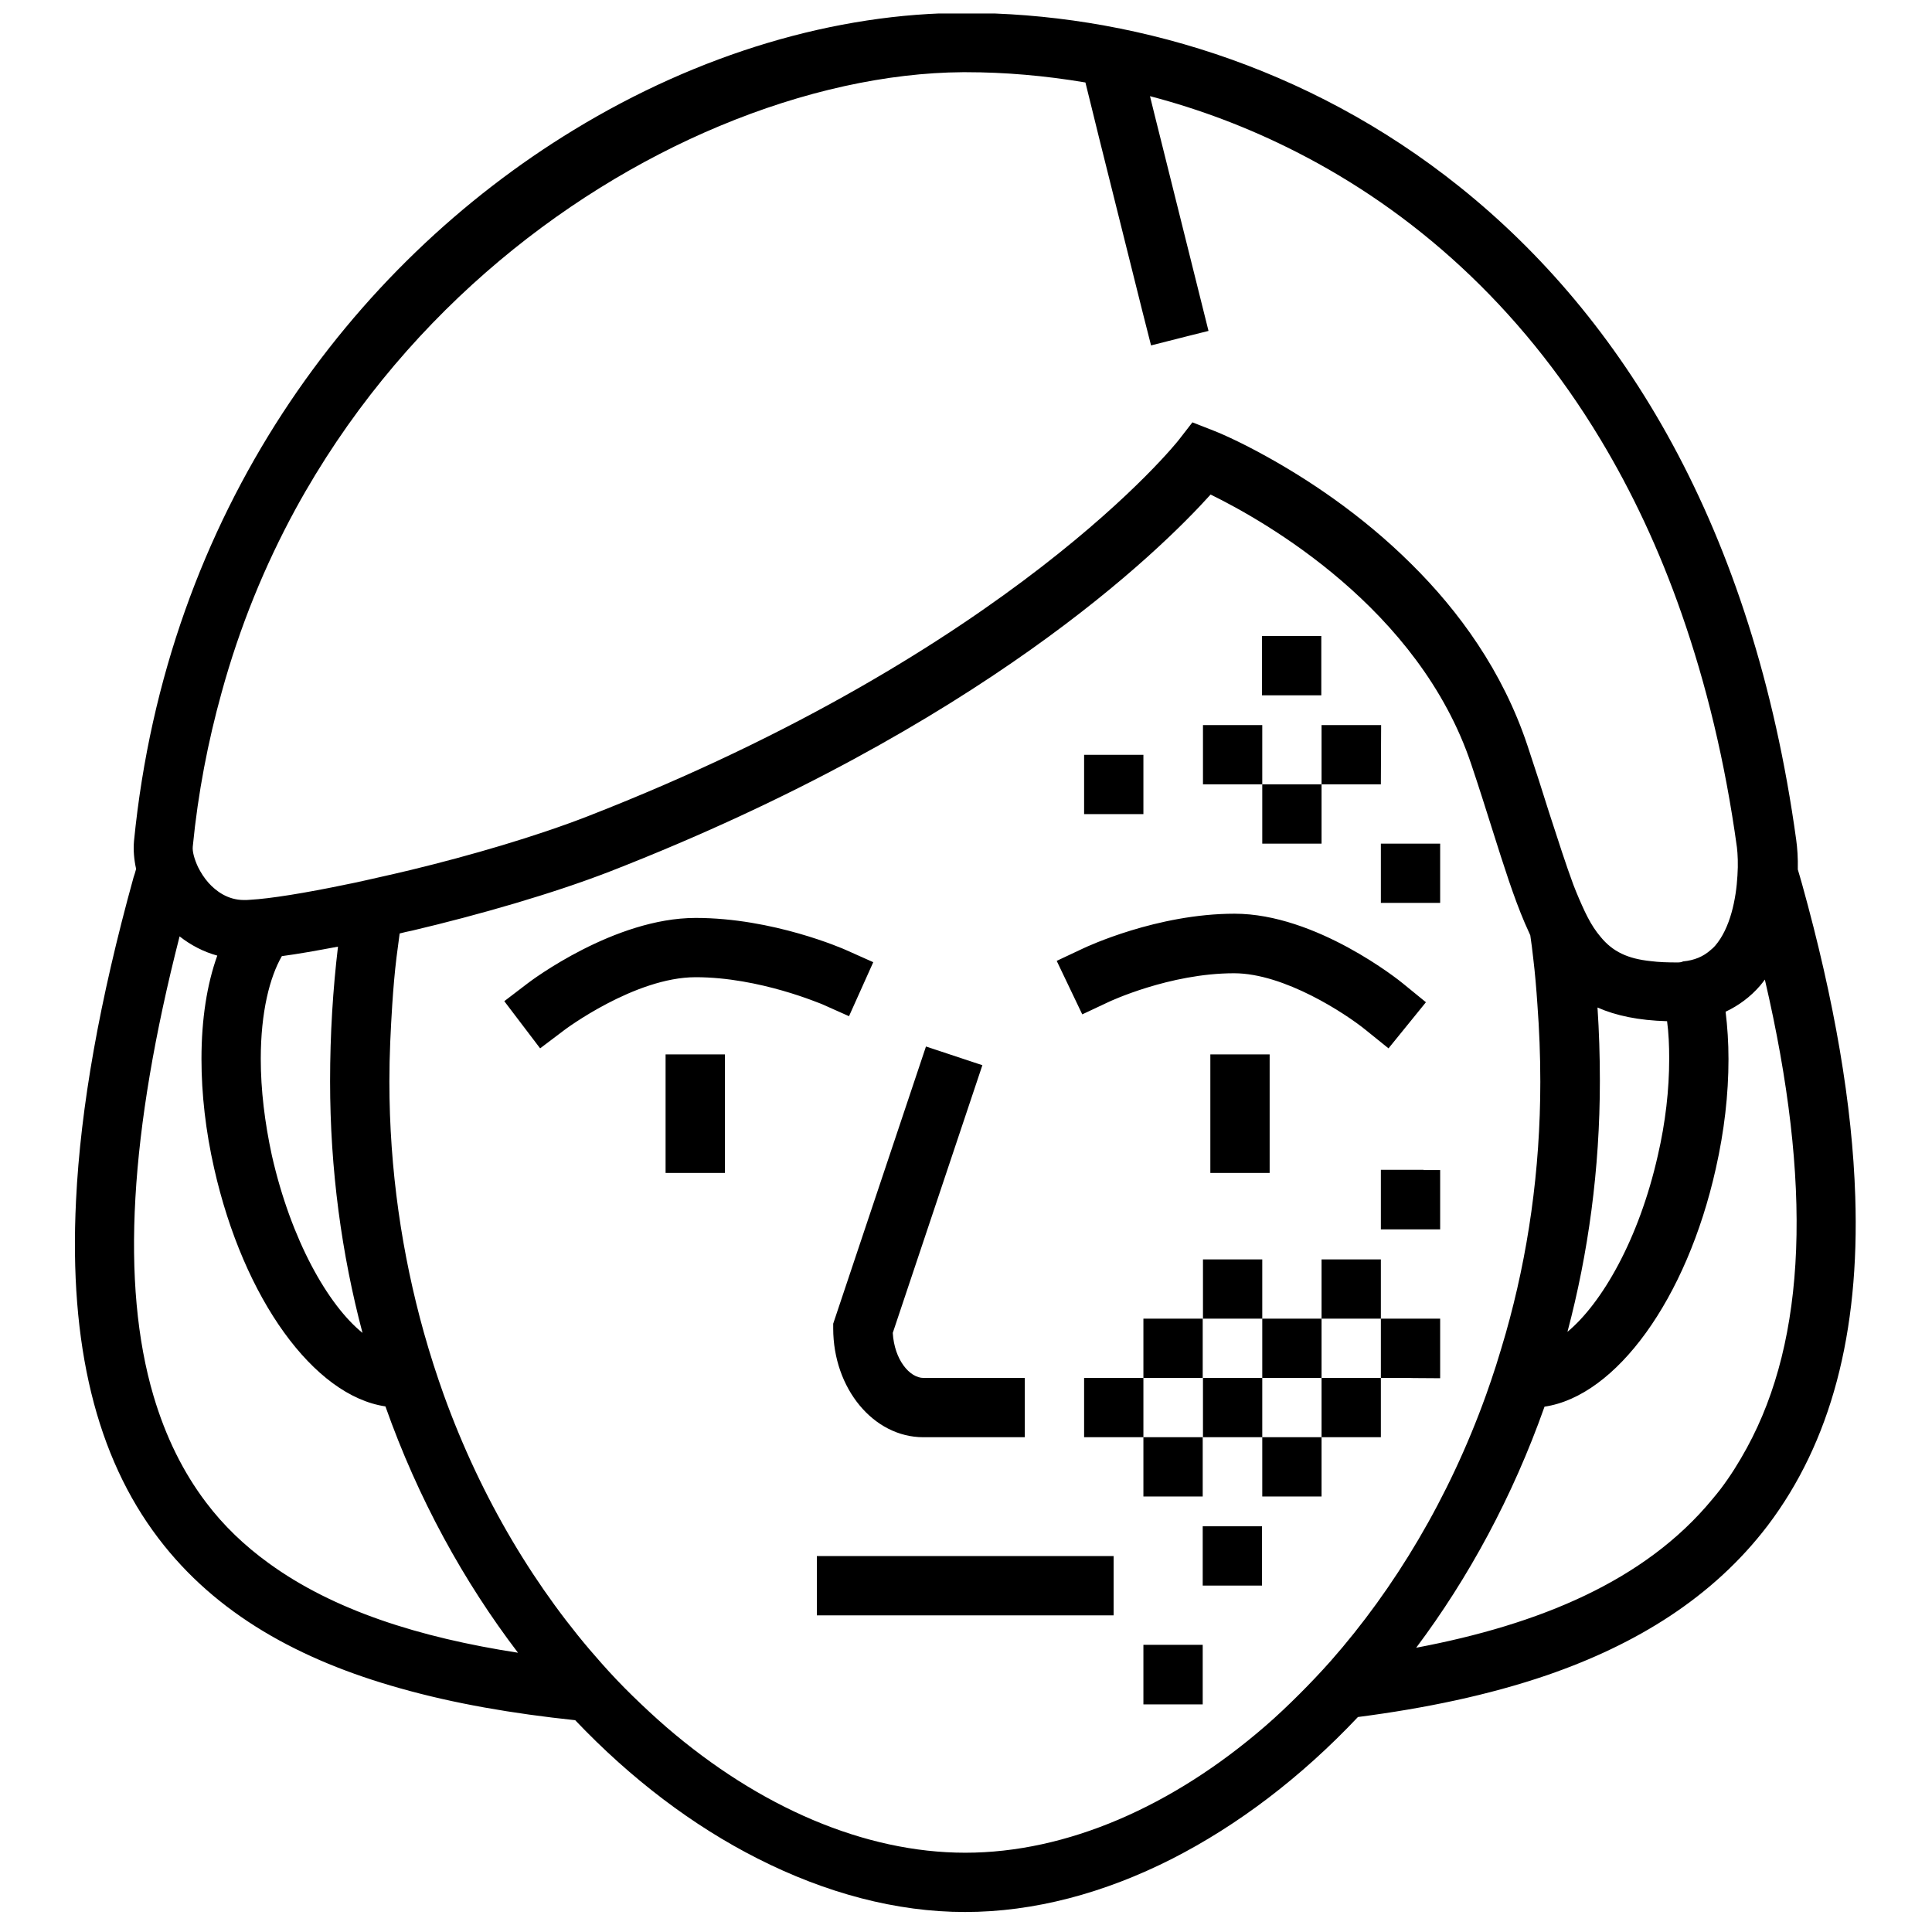
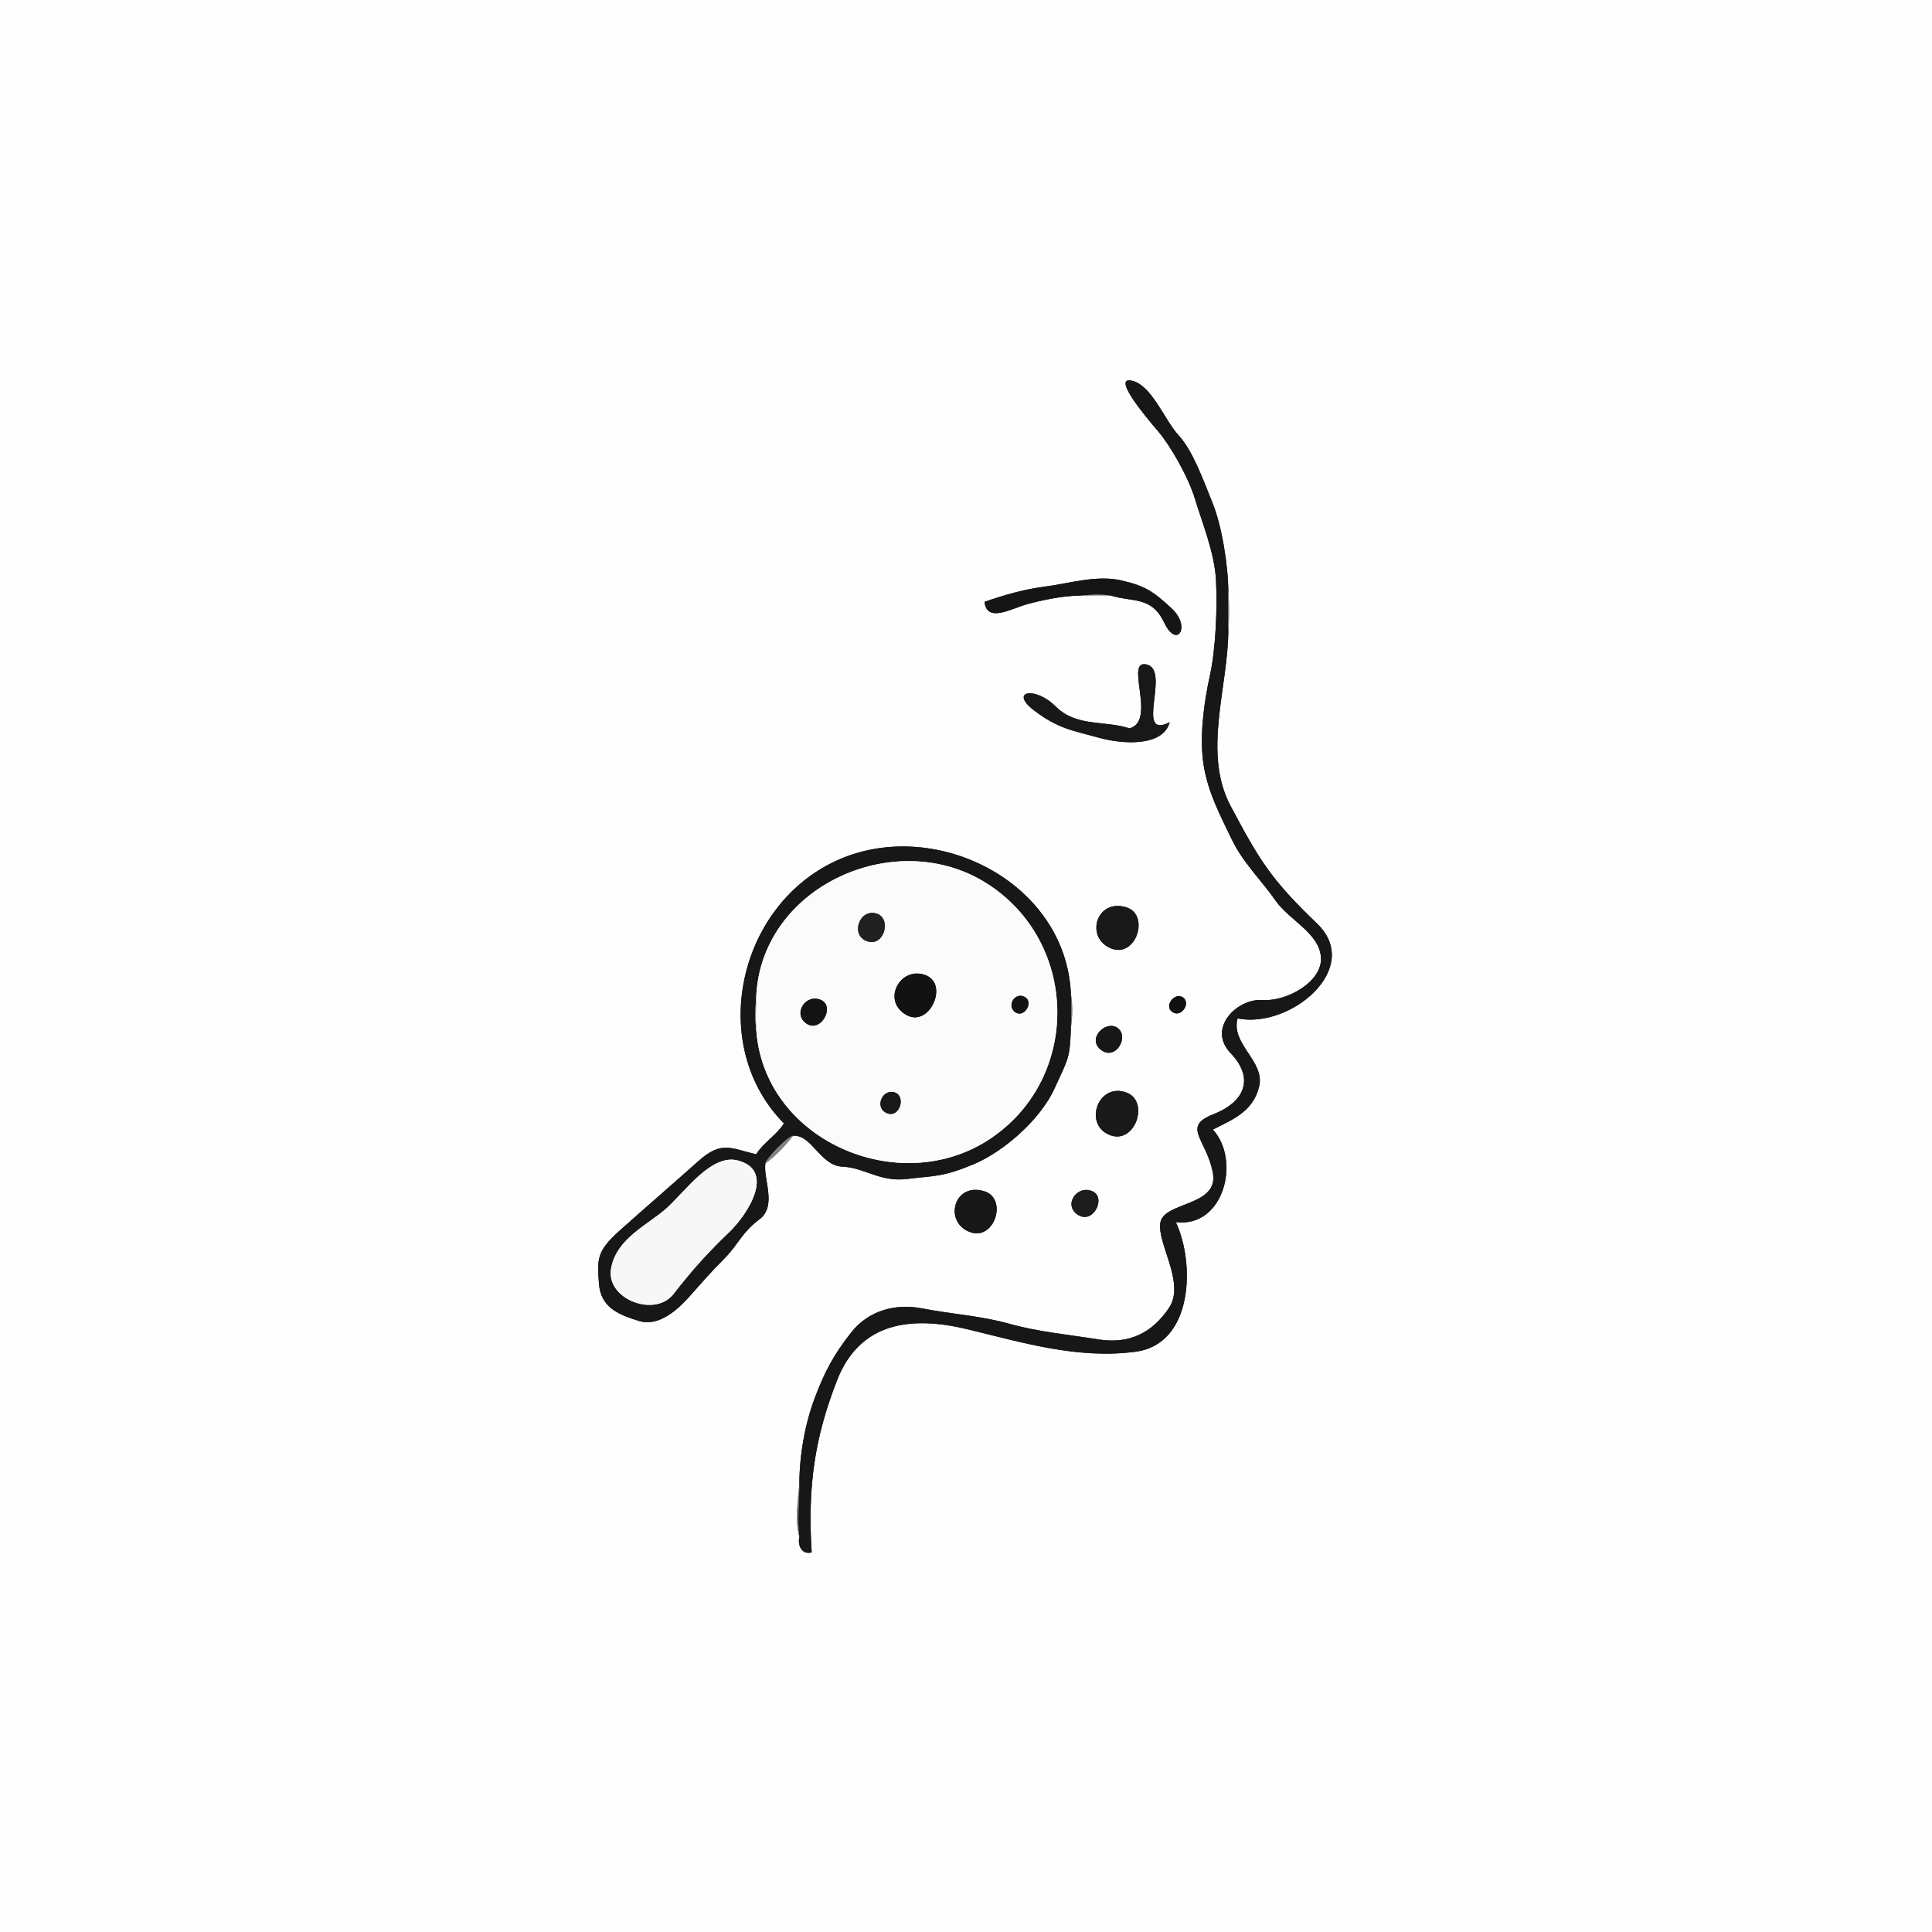
- <svg xmlns="http://www.w3.org/2000/svg" width="800" zoomAndPan="magnify" viewBox="0 0 600 600" height="800" preserveAspectRatio="xMidYMid meet" version="1.0">
-   <defs>
-     <clipPath id="af69918f7a">
-       <path d="M 23 4.184 L 577 4.184 L 577 594 L 23 594 Z M 23 4.184 " clip-rule="nonzero" />
-     </clipPath>
-   </defs>
-   <rect x="-60" width="720" fill="#ffffff" y="-60" height="720" fill-opacity="1" />
-   <rect x="-60" width="720" fill="#ffffff" y="-60" height="720" fill-opacity="1" />
-   <g clip-path="url(#af69918f7a)">
-     <path fill="#000000" d="M 576.168 371.641 C 575.266 343.246 569.781 311.008 559.633 274.516 C 559.223 272.961 558.734 271.488 558.324 270.016 C 558.406 266.414 558.16 263.223 557.832 260.852 C 544.41 163.402 503.73 98.434 453.395 58.094 C 405.84 19.965 349.691 4.012 299.684 4.012 C 259.578 4.012 217.016 16.691 178.219 40.34 C 108.977 82.477 51.684 159.309 41.617 261.18 C 41.371 263.961 41.617 266.906 42.27 269.852 C 42.023 270.754 41.777 271.652 41.453 272.551 C 30.977 310.438 25 343.82 23.609 372.867 C 21.398 417.625 29.91 452.398 49.227 477.762 C 67.07 501.246 93.016 515.566 124.281 524.32 C 141.062 529.066 159.23 532.176 178.629 534.223 C 195.98 552.469 215.215 567.031 235.27 577.18 C 256.387 587.898 278.32 593.789 299.684 593.789 C 321.047 593.789 342.898 587.977 364.016 577.258 C 384.395 566.867 404.039 551.977 421.719 533.238 C 442.508 530.539 462.316 526.449 480.484 520.23 C 508.23 510.656 531.969 496.09 548.992 473.754 C 568.555 447.898 577.559 414.105 576.168 371.641 Z M 542.527 449.617 C 540.07 454.117 537.371 458.453 534.262 462.543 C 533.441 463.609 532.625 464.59 531.805 465.57 C 510.852 491.02 477.949 504.52 439.809 511.719 C 456.012 490.117 469.766 464.836 479.668 436.852 C 501.848 433.578 523.785 403.551 532.867 362.883 C 535.488 351.266 536.797 339.891 536.797 328.93 C 536.797 323.691 536.469 318.863 535.898 314.199 C 539.906 312.316 543.59 309.617 546.621 306.098 C 547.109 305.527 547.602 304.871 548.094 304.219 C 562.906 367.793 561.023 415.742 542.527 449.617 Z M 392.988 536.02 C 364.098 561.059 331.277 575.379 299.766 575.379 C 268.5 575.379 235.84 561.223 207.113 536.512 C 203.512 533.402 199.91 530.047 196.391 526.613 C 193.117 523.422 189.926 520.066 186.812 516.547 C 166.598 493.883 149.492 465.57 137.785 433.09 C 136.723 430.062 135.66 427.035 134.676 423.926 C 133.613 420.652 132.629 417.297 131.648 413.859 C 124.855 389.559 120.926 363.375 120.926 335.801 C 120.926 327.535 121.336 319.602 121.828 311.828 C 122.152 306.918 122.562 302.09 123.137 297.344 C 123.465 294.809 123.789 292.352 124.117 289.898 C 125.43 289.57 126.738 289.242 128.047 289 C 148.836 284.09 171.59 277.543 189.352 270.672 C 304.758 225.668 360.168 171.094 375.965 153.582 C 392.828 161.848 440.707 188.93 456.914 237.367 C 459.449 244.895 461.578 251.688 463.543 257.906 C 467.062 269.035 470.09 278.605 473.527 286.625 C 474.102 287.934 474.676 289.242 475.246 290.473 C 475.574 292.762 475.902 295.137 476.148 297.508 C 476.723 302.254 477.129 307.082 477.457 311.992 C 478.031 319.766 478.359 327.617 478.359 335.965 C 478.359 363.621 474.512 389.805 467.637 414.023 C 466.652 417.379 465.672 420.734 464.605 424.086 C 463.625 427.195 462.562 430.223 461.496 433.25 C 449.957 465.328 433.098 493.309 413.289 515.812 C 410.098 519.41 406.824 522.848 403.547 526.121 C 400.191 529.477 396.672 532.828 392.988 536.02 Z M 83.441 485.453 C 75.992 480.055 69.445 473.836 63.961 466.555 C 56.84 457.145 51.438 446.18 47.672 433.496 C 37.441 398.805 40.223 351.594 55.773 290.797 C 59.293 293.582 63.305 295.625 67.48 296.773 C 64.289 305.609 62.57 316.492 62.57 328.848 C 62.57 339.809 63.879 351.266 66.496 362.801 C 75.664 403.469 97.52 433.496 119.699 436.77 C 129.848 465.488 144.09 491.266 160.867 513.273 C 130.176 508.527 103.574 500.102 83.441 485.453 Z M 223.32 39.195 C 249.512 28.23 275.621 22.586 298.945 22.422 C 299.191 22.422 299.438 22.422 299.684 22.422 C 299.766 22.422 299.93 22.422 300.012 22.422 C 312.043 22.422 324.484 23.484 337.086 25.613 L 338.969 33.223 L 341.262 42.551 L 354.848 96.961 L 357.469 107.27 L 369.09 104.324 L 375.312 102.77 L 360.906 45.004 L 358.531 35.512 L 357.141 29.867 C 372.445 33.875 387.75 39.602 402.648 47.211 C 438.332 65.379 471.727 94.344 497.102 136.562 C 506.758 152.602 515.27 170.602 522.227 190.566 C 529.84 212.332 535.734 236.387 539.418 263.145 C 539.664 265.188 539.824 268.379 539.582 271.898 C 539.172 279.18 537.371 288.262 532.625 293.746 C 532.215 294.234 531.723 294.645 531.23 295.055 C 528.941 297.098 526.156 298.246 522.719 298.57 C 522.227 298.816 521.656 298.898 521 298.898 C 517.891 298.898 515.191 298.816 512.652 298.488 C 505.613 297.754 500.867 295.625 497.02 290.879 C 495.629 289.242 494.316 287.281 493.09 284.906 C 492.762 284.336 492.516 283.68 492.191 283.105 C 491.043 280.652 489.816 277.871 488.59 274.68 C 486.379 268.707 484.004 261.344 481.059 252.262 C 479.094 245.961 476.883 239.086 474.348 231.477 C 466.652 208.402 453.066 189.746 438.332 175.184 C 422.539 159.473 405.512 148.508 393.398 141.801 C 384.148 136.645 377.684 134.027 376.785 133.699 L 370.316 131.164 L 366.062 136.645 C 365.57 137.301 313.926 202.266 182.559 253.488 C 166.352 259.789 146.137 265.68 127.555 270.18 C 124.199 270.996 120.926 271.734 117.652 272.469 C 114.871 273.125 112.168 273.699 109.551 274.27 C 108.977 274.352 108.484 274.516 107.914 274.598 C 94.652 277.379 83.766 279.098 77.793 279.426 C 77.055 279.508 76.32 279.508 75.746 279.508 C 70.672 279.508 66.988 276.645 64.777 274.188 C 63.387 272.633 62.324 270.914 61.504 269.281 C 60.359 266.824 59.703 264.453 59.867 262.898 C 61.504 246.125 64.613 230.25 68.789 215.195 C 74.438 194.574 82.293 175.512 91.789 158.082 C 123.547 99.988 173.637 59.977 223.32 39.195 Z M 80.984 328.848 C 80.984 314.281 83.766 303.48 87.531 296.934 C 92.523 296.281 98.418 295.219 104.965 293.988 C 103.41 307.082 102.512 320.992 102.512 335.801 C 102.512 363.293 106.113 389.559 112.578 413.941 C 101.855 405.27 90.398 385.141 84.422 358.793 C 82.211 348.566 80.984 338.5 80.984 328.848 Z M 518.383 328.848 C 518.383 338.418 517.234 348.566 514.863 358.793 C 508.969 384.977 497.43 404.777 486.789 413.613 C 493.254 389.23 496.855 363.129 496.855 335.719 C 496.855 327.863 496.609 320.254 496.117 312.891 C 501.848 315.426 508.887 316.898 517.727 317.145 C 518.219 320.828 518.383 324.672 518.383 328.848 Z M 206.703 327.457 L 225.121 327.457 L 225.121 364.277 L 206.703 364.277 Z M 375.883 327.457 L 394.301 327.457 L 394.301 364.277 L 375.883 364.277 Z M 336.105 315.02 L 328.168 298.406 L 336.516 294.48 C 337.414 294.07 359.27 283.762 383.414 283.762 C 408.785 283.762 434.652 304.543 435.715 305.445 L 442.836 311.254 L 431.215 325.574 L 424.012 319.766 C 417.953 314.855 398.883 302.254 383.25 302.254 C 363.199 302.254 344.453 311.09 344.289 311.172 Z M 216.035 303.48 C 197.129 303.48 175.273 319.848 175.109 320.008 L 167.742 325.574 L 156.613 310.926 L 163.898 305.363 C 164.961 304.543 190.824 285.07 216.035 285.07 C 240.098 285.07 261.867 294.645 262.77 295.055 L 271.199 298.816 L 263.668 315.59 L 255.238 311.828 C 254.992 311.828 236.004 303.48 216.035 303.48 Z M 258.758 411.078 L 287.57 325 L 305.086 330.809 L 277.258 413.941 C 277.746 422.289 282.496 427.934 286.832 427.934 L 318.262 427.934 L 318.262 446.344 L 286.75 446.344 C 271.281 446.344 258.758 431.207 258.758 412.551 Z M 253.684 483.246 L 345.844 483.246 L 345.844 501.656 L 253.684 501.656 Z M 373.512 427.934 C 355.094 427.934 373.512 427.934 355.094 427.934 L 355.094 409.523 L 373.512 409.523 Z M 428.84 427.934 L 428.84 409.523 L 447.254 409.523 L 447.254 428.016 C 446.93 428.016 446.766 428.016 446.438 428.016 C 429.496 427.934 447.012 427.934 428.84 427.934 Z M 392.008 427.934 L 392.008 409.523 L 410.422 409.523 L 410.422 427.934 C 392.008 427.934 410.422 427.934 392.008 427.934 Z M 355.094 427.934 L 355.094 446.344 C 340.688 446.344 348.711 446.344 344.207 446.344 C 342.898 446.344 340.688 446.344 336.68 446.344 L 336.68 427.934 Z M 392.008 427.934 L 392.008 446.344 C 373.594 446.344 392.008 446.344 373.594 446.344 L 373.594 427.934 Z M 428.84 446.344 C 410.422 446.344 428.84 446.344 410.422 446.344 L 410.422 427.934 L 428.84 427.934 Z M 392.008 446.344 L 410.422 446.344 L 410.422 464.754 C 392.008 464.754 410.422 464.754 392.008 464.754 Z M 355.094 446.344 L 373.512 446.344 L 373.512 464.754 C 355.094 464.754 373.512 464.754 355.094 464.754 Z M 428.84 409.523 C 410.422 409.523 428.84 409.523 410.422 409.523 L 410.422 391.113 L 428.84 391.113 Z M 392.008 409.523 C 373.594 409.523 392.008 409.523 373.594 409.523 L 373.594 391.113 L 392.008 391.113 Z M 428.84 243.586 C 410.422 243.586 428.84 243.586 410.422 243.586 L 410.422 225.176 L 428.922 225.176 Z M 392.008 243.586 C 373.594 243.586 392.008 243.586 373.594 243.586 L 373.594 225.176 L 392.008 225.176 Z M 442.098 363.375 L 447.254 363.375 L 447.254 381.785 C 446.684 381.785 446.191 381.785 445.699 381.785 C 443.734 381.785 442.262 381.785 441.199 381.785 C 433.668 381.785 444.473 381.785 428.84 381.785 L 428.84 363.293 L 442.098 363.293 Z M 392.008 254.633 L 392.008 243.586 L 410.422 243.586 L 410.422 261.996 C 410.262 261.996 410.098 261.996 409.934 261.996 C 392.5 261.996 410.262 261.996 392.008 261.996 Z M 409.523 215.93 C 392.664 215.93 410.016 215.93 391.926 215.93 L 391.926 197.52 L 410.344 197.52 L 410.344 215.93 C 410.098 215.93 409.852 215.93 409.523 215.93 Z M 428.84 261.996 L 447.254 261.996 L 447.254 280.406 C 428.84 280.406 447.254 280.406 428.84 280.406 Z M 355.094 252.832 C 336.68 252.832 355.094 252.832 336.68 252.832 L 336.68 234.422 L 355.094 234.422 Z M 373.512 474 L 391.926 474 L 391.926 492.41 C 373.512 492.41 391.926 492.41 373.512 492.41 Z M 373.512 510.902 L 373.512 529.312 C 355.094 529.312 373.512 529.312 355.094 529.312 L 355.094 510.82 L 373.512 510.82 Z M 373.512 510.902 " fill-opacity="1" fill-rule="nonzero" />
+ <svg xmlns="http://www.w3.org/2000/svg" viewBox="0 0 626 626" width="626" height="626">
+   <g fill="None" fill-opacity="0.0" stroke="#FEFEFE" stroke-opacity="1.00" stroke-width="0.3">
+     <path d=" M 0.00 626.00  L 626.00 626.00 L 626.00 0.00 L 0.00 0.00 L 0.00 626.00 M 398.00 192.00  C 398.37 195.77 398.36 200.29 398.00 204.00 C 398.00 222.69 389.52 243.84 398.78 261.22 C 408.03 278.60 411.72 284.84 426.75 299.25 C 441.79 313.66 418.17 333.42 401.00 330.00 C 398.73 338.29 409.93 343.87 408.00 352.00 C 406.07 360.13 399.54 362.69 393.00 366.00 C 402.01 375.77 396.73 397.87 381.00 396.00 C 387.20 409.18 386.74 435.46 367.98 437.98 C 349.21 440.49 331.27 434.99 313.33 430.67 C 295.39 426.36 278.65 428.25 271.23 447.23 C 263.81 466.21 261.68 482.05 263.00 503.00 C 259.77 503.90 258.38 500.66 259.00 498.00 C 257.57 492.56 258.49 486.28 259.00 481.00 C 259.00 471.63 260.82 461.38 263.98 452.98 C 267.14 444.57 270.15 438.90 275.77 431.77 C 281.39 424.64 290.09 422.20 299.02 423.98 C 307.95 425.75 317.88 426.33 327.07 428.93 C 336.27 431.52 346.16 432.43 356.00 434.00 C 365.84 435.57 373.31 431.90 378.77 423.77 C 384.23 415.64 374.67 402.67 376.00 396.00 C 377.33 389.33 395.05 390.87 392.98 379.98 C 390.91 369.08 382.79 365.11 393.07 361.07 C 403.35 357.04 406.55 349.42 398.75 341.25 C 390.95 333.08 400.95 323.46 409.02 324.02 C 417.10 324.59 428.77 317.88 427.99 309.99 C 427.22 302.10 417.70 298.18 413.25 291.75 C 408.79 285.32 402.72 279.53 399.08 271.92 C 395.43 264.32 391.45 256.92 390.01 247.99 C 388.56 239.07 390.04 227.87 392.00 219.00 C 393.96 210.12 394.45 196.91 394.00 188.00 C 393.55 179.09 389.42 169.08 387.22 161.78 C 385.03 154.47 379.15 144.32 375.25 139.75 C 371.34 135.19 360.19 121.96 366.68 123.34 C 373.17 124.72 377.26 136.02 381.92 141.08 C 386.57 146.14 389.95 155.72 392.93 163.07 C 395.90 170.42 398.00 183.33 398.00 192.00 M 360.00 193.00  C 356.69 192.82 353.32 193.00 350.00 193.00 C 344.38 193.00 337.67 194.46 332.78 195.78 C 327.88 197.10 319.72 202.02 319.00 195.00 C 325.71 192.68 331.80 190.93 339.00 190.00 C 346.20 189.07 355.24 186.28 363.00 188.00 C 370.76 189.72 373.52 191.41 379.75 197.25 C 385.99 203.09 381.35 210.41 377.23 201.77 C 373.11 193.13 367.25 195.20 360.00 193.00 M 379.00 234.00  C 376.98 241.87 364.10 241.30 355.98 239.02 C 347.85 236.74 342.85 236.21 334.92 230.08 C 326.99 223.95 335.35 222.21 342.08 228.92 C 348.81 235.63 358.00 233.35 366.00 236.00 C 374.99 233.47 364.00 213.29 371.68 215.34 C 379.36 217.38 367.45 239.87 379.00 234.00 M 347.00 322.00  C 347.60 325.72 347.52 329.36 347.00 333.00 C 346.62 343.08 346.28 342.64 341.69 352.69 C 337.11 362.75 325.26 373.17 315.31 377.31 C 305.35 381.44 302.98 380.89 294.00 382.00 C 285.02 383.11 280.25 378.34 272.98 378.02 C 265.70 377.71 263.11 367.63 257.00 368.00 C 254.46 371.30 251.31 374.56 248.00 377.00 C 247.24 381.95 251.86 390.76 246.08 395.08 C 240.30 399.40 239.16 403.36 234.75 407.75 C 230.34 412.15 227.16 415.89 223.25 420.25 C 219.34 424.61 213.33 429.96 207.00 428.00 C 200.67 426.04 194.63 423.78 194.07 415.93 C 193.52 408.07 193.17 405.54 200.75 398.75 C 208.33 391.97 218.60 383.08 226.25 376.25 C 233.89 369.42 236.88 372.15 245.00 374.00 C 247.38 370.20 251.68 367.76 254.00 364.00 C 229.37 339.06 238.68 294.37 270.23 279.23 C 301.77 264.08 345.29 285.12 347.00 322.00 M 365.00 294.00  C 372.71 296.43 368.07 310.82 359.78 307.22 C 351.49 303.62 355.32 290.95 365.00 294.00 M 383.00 323.00  C 386.11 324.58 382.99 329.81 380.00 328.00 C 377.00 326.18 380.35 321.66 383.00 323.00 M 362.00 333.00  C 366.11 335.74 361.54 343.82 356.78 340.22 C 352.02 336.63 358.19 330.46 362.00 333.00 M 365.00 354.00  C 372.71 356.89 367.69 371.29 359.33 367.67 C 350.97 364.05 355.94 350.61 365.00 354.00 M 319.00 386.00  C 326.68 388.42 322.15 402.57 313.92 399.07 C 305.70 395.57 309.22 382.92 319.00 386.00 M 354.00 386.00  C 358.50 387.98 354.32 396.75 349.33 393.67 C 344.34 390.59 348.87 383.75 354.00 386.00 Z" />
+   </g>
+   <g fill="None" fill-opacity="0.0" stroke="#171717" stroke-opacity="1.00" stroke-width="0.3">
+     <path d=" M 259.00 481.00  C 259.00 486.49 258.26 492.57 259.00 498.00 C 258.38 500.66 259.77 503.90 263.00 503.00 C 261.68 482.05 263.81 466.21 271.23 447.23 C 278.65 428.25 295.39 426.36 313.33 430.67 C 331.27 434.99 349.21 440.49 367.98 437.98 C 386.74 435.46 387.20 409.18 381.00 396.00 C 396.73 397.87 402.01 375.77 393.00 366.00 C 399.54 362.69 406.07 360.13 408.00 352.00 C 409.93 343.87 398.73 338.29 401.00 330.00 C 418.17 333.42 441.79 313.66 426.75 299.25 C 411.72 284.84 408.03 278.60 398.78 261.22 C 389.52 243.84 398.00 222.69 398.00 204.00 C 398.00 200.00 398.00 196.00 398.00 192.00 C 398.00 183.33 395.90 170.42 392.93 163.07 C 389.95 155.72 386.57 146.14 381.92 141.08 C 377.26 136.02 373.17 124.72 366.68 123.34 C 360.19 121.96 371.34 135.19 375.25 139.75 C 379.15 144.32 385.03 154.47 387.22 161.78 C 389.42 169.08 393.55 179.09 394.00 188.00 C 394.45 196.91 393.96 210.12 392.00 219.00 C 390.04 227.87 388.56 239.07 390.01 247.99 C 391.45 256.92 395.43 264.32 399.08 271.92 C 402.72 279.53 408.79 285.32 413.25 291.75 C 417.70 298.18 427.22 302.10 427.99 309.99 C 428.77 317.88 417.10 324.59 409.02 324.02 C 400.95 323.46 390.95 333.08 398.75 341.25 C 406.55 349.42 403.35 357.04 393.07 361.07 C 382.79 365.11 390.91 369.08 392.98 379.98 C 395.05 390.87 377.33 389.33 376.00 396.00 C 374.67 402.67 384.23 415.64 378.77 423.77 C 373.31 431.90 365.84 435.57 356.00 434.00 C 346.16 432.43 336.27 431.52 327.07 428.93 C 317.88 426.33 307.95 425.75 299.02 423.98 C 290.09 422.20 281.39 424.64 275.77 431.77 C 270.15 438.90 267.14 444.57 263.98 452.98 C 260.82 461.38 259.00 471.63 259.00 481.00 Z" />
+   </g>
+   <g fill="None" fill-opacity="0.0" stroke="#151515" stroke-opacity="1.00" stroke-width="0.3">
+     <path d=" M 350.00 193.00  C 353.28 192.68 356.70 192.46 360.00 193.00 C 367.25 195.20 373.11 193.13 377.23 201.77 C 381.35 210.41 385.99 203.09 379.75 197.25 C 373.52 191.41 370.76 189.72 363.00 188.00 C 355.24 186.28 346.20 189.07 339.00 190.00 C 331.80 190.93 325.71 192.68 319.00 195.00 C 319.72 202.02 327.88 197.10 332.78 195.78 C 337.67 194.46 344.38 193.00 350.00 193.00 Z" />
+   </g>
+   <g fill="None" fill-opacity="0.0" stroke="#888888" stroke-opacity="1.00" stroke-width="0.3">
+     <path d=" M 350.00 193.00  C 353.32 193.00 356.69 192.82 360.00 193.00 C 356.70 192.46 353.28 192.68 350.00 193.00 Z" />
+   </g>
+   <g fill="None" fill-opacity="0.0" stroke="#919191" stroke-opacity="1.00" stroke-width="0.3">
+     <path d=" M 398.00 204.00  C 398.36 200.29 398.37 195.77 398.00 192.00 C 398.00 196.00 398.00 200.00 398.00 204.00 Z" />
+   </g>
+   <g fill="None" fill-opacity="0.0" stroke="#181818" stroke-opacity="1.00" stroke-width="0.3">
+     <path d=" M 379.00 234.00  C 367.45 239.87 379.36 217.38 371.68 215.34 C 364.00 213.29 374.99 233.47 366.00 236.00 C 358.00 233.35 348.81 235.63 342.08 228.92 C 335.35 222.21 326.99 223.95 334.92 230.08 C 342.85 236.21 347.85 236.74 355.98 239.02 C 364.10 241.30 376.98 241.87 379.00 234.00 Z" />
+   </g>
+   <g fill="None" fill-opacity="0.0" stroke="#171717" stroke-opacity="1.00" stroke-width="0.3">
+     <path d=" M 248.00 377.00  C 248.26 375.29 255.33 368.10 257.00 368.00 C 263.11 367.63 265.70 377.71 272.98 378.02 C 280.25 378.34 285.02 383.11 294.00 382.00 C 302.98 380.89 305.35 381.44 315.31 377.31 C 325.26 373.17 337.11 362.75 341.69 352.69 C 346.28 342.64 346.62 343.08 347.00 333.00 C 347.14 329.39 347.20 325.61 347.00 322.00 C 345.29 285.12 301.77 264.08 270.23 279.23 C 238.68 294.37 229.37 339.06 254.00 364.00 C 251.68 367.76 247.38 370.20 245.00 374.00 C 236.88 372.15 233.89 369.42 226.25 376.25 C 218.60 383.08 208.33 391.97 200.75 398.75 C 193.17 405.54 193.52 408.07 194.07 415.93 C 194.63 423.78 200.67 426.04 207.00 428.00 C 213.33 429.96 219.34 424.61 223.25 420.25 C 227.16 415.89 230.34 412.15 234.75 407.75 C 239.16 403.36 240.30 399.40 246.08 395.08 C 251.86 390.76 247.24 381.95 248.00 377.00 M 245.00 333.00  C 244.50 329.91 244.64 326.98 245.00 324.00 C 245.73 287.59 289.91 267.30 319.75 286.25 C 349.58 305.21 350.40 349.13 320.92 368.92 C 291.44 388.71 246.98 369.47 245.00 333.00 M 239.00 376.00  C 251.43 379.15 242.34 393.45 236.25 399.25 C 230.16 405.05 224.24 411.44 218.25 419.25 C 212.25 427.06 196.22 420.96 198.00 411.00 C 199.78 401.03 210.26 396.76 216.25 391.25 C 222.23 385.73 230.58 373.87 239.00 376.00 Z" />
+   </g>
+   <g fill="None" fill-opacity="0.0" stroke="#FBFBFB" stroke-opacity="1.00" stroke-width="0.3">
+     <path d=" M 245.00 324.00  C 244.94 326.97 244.84 330.03 245.00 333.00 C 246.98 369.47 291.44 388.71 320.92 368.92 C 350.40 349.13 349.58 305.21 319.75 286.25 C 289.91 267.30 245.73 287.59 245.00 324.00 M 284.00 296.00  C 289.00 297.49 286.58 306.88 280.99 304.99 C 275.40 303.10 278.40 294.33 284.00 296.00 M 300.00 316.00  C 307.58 318.96 301.01 333.46 293.33 328.67 C 285.65 323.88 291.87 312.83 300.00 316.00 M 332.00 323.00  C 335.07 324.60 331.95 329.96 329.00 328.00 C 326.04 326.03 328.76 321.31 332.00 323.00 M 266.00 324.00  C 270.73 326.08 265.94 334.78 261.33 331.67 C 256.71 328.56 261.03 321.82 266.00 324.00 M 290.00 354.00  C 293.65 355.30 291.46 362.45 287.32 360.66 C 283.18 358.87 285.95 352.56 290.00 354.00 Z" />
+   </g>
+   <g fill="None" fill-opacity="0.0" stroke="#191919" stroke-opacity="1.00" stroke-width="0.3">
+     <path d=" M 365.00 294.00  C 355.32 290.95 351.49 303.62 359.78 307.22 C 368.07 310.82 372.71 296.43 365.00 294.00 Z" />
+   </g>
+   <g fill="None" fill-opacity="0.0" stroke="#212121" stroke-opacity="1.00" stroke-width="0.3">
+     <path d=" M 284.00 296.00  C 278.40 294.33 275.40 303.10 280.99 304.99 C 286.58 306.88 289.00 297.49 284.00 296.00 Z" />
+   </g>
+   <g fill="None" fill-opacity="0.0" stroke="#121212" stroke-opacity="1.00" stroke-width="0.3">
+     <path d=" M 300.00 316.00  C 291.87 312.83 285.65 323.88 293.33 328.67 C 301.01 333.46 307.58 318.96 300.00 316.00 Z" />
+   </g>
+   <g fill="None" fill-opacity="0.0" stroke="#757575" stroke-opacity="1.00" stroke-width="0.3">
+     <path d=" M 347.00 333.00  C 347.52 329.36 347.60 325.72 347.00 322.00 C 347.20 325.61 347.14 329.39 347.00 333.00 Z" />
+   </g>
+   <g fill="None" fill-opacity="0.0" stroke="#121212" stroke-opacity="1.00" stroke-width="0.3">
+     <path d=" M 332.00 323.00  C 328.76 321.31 326.04 326.03 329.00 328.00 C 331.95 329.96 335.07 324.60 332.00 323.00 Z" />
+   </g>
+   <g fill="None" fill-opacity="0.0" stroke="#101010" stroke-opacity="1.00" stroke-width="0.3">
+     <path d=" M 383.00 323.00  C 380.35 321.66 377.00 326.18 380.00 328.00 C 382.99 329.81 386.11 324.58 383.00 323.00 Z" />
+   </g>
+   <g fill="None" fill-opacity="0.0" stroke="#8A8A8A" stroke-opacity="1.00" stroke-width="0.3">
+     <path d=" M 245.00 333.00  C 244.84 330.03 244.94 326.97 245.00 324.00 C 244.64 326.98 244.50 329.91 245.00 333.00 Z" />
+   </g>
+   <g fill="None" fill-opacity="0.0" stroke="#131313" stroke-opacity="1.00" stroke-width="0.3">
+     <path d=" M 266.00 324.00  C 261.03 321.82 256.71 328.56 261.33 331.67 C 265.94 334.78 270.73 326.08 266.00 324.00 Z" />
+   </g>
+   <g fill="None" fill-opacity="0.0" stroke="#171717" stroke-opacity="1.00" stroke-width="0.3">
+     <path d=" M 362.00 333.00  C 358.19 330.46 352.02 336.63 356.78 340.22 C 361.54 343.82 366.11 335.74 362.00 333.00 Z" />
+   </g>
+   <g fill="None" fill-opacity="0.0" stroke="#191919" stroke-opacity="1.00" stroke-width="0.3">
+     <path d=" M 290.00 354.00  C 285.95 352.56 283.18 358.87 287.32 360.66 C 291.46 362.45 293.65 355.30 290.00 354.00 Z" />
+   </g>
+   <g fill="None" fill-opacity="0.0" stroke="#191919" stroke-opacity="1.00" stroke-width="0.3">
+     <path d=" M 365.00 354.00  C 355.94 350.61 350.97 364.05 359.33 367.67 C 367.69 371.29 372.71 356.89 365.00 354.00 Z" />
+   </g>
+   <g fill="None" fill-opacity="0.0" stroke="#838383" stroke-opacity="1.00" stroke-width="0.3">
+     <path d=" M 248.00 377.00  C 251.31 374.56 254.46 371.30 257.00 368.00 C 255.33 368.10 248.26 375.29 248.00 377.00 Z" />
+   </g>
+   <g fill="None" fill-opacity="0.0" stroke="#F7F7F7" stroke-opacity="1.00" stroke-width="0.3">
+     <path d=" M 239.00 376.00  C 230.58 373.87 222.23 385.73 216.25 391.25 C 210.26 396.76 199.78 401.03 198.00 411.00 C 196.22 420.96 212.25 427.06 218.25 419.25 C 224.24 411.44 230.16 405.05 236.25 399.25 C 242.34 393.45 251.43 379.15 239.00 376.00 Z" />
+   </g>
+   <g fill="None" fill-opacity="0.0" stroke="#171717" stroke-opacity="1.00" stroke-width="0.3">
+     <path d=" M 319.00 386.00  C 309.22 382.92 305.70 395.57 313.92 399.07 C 322.15 402.57 326.68 388.42 319.00 386.00 Z" />
+   </g>
+   <g fill="None" fill-opacity="0.0" stroke="#1C1C1C" stroke-opacity="1.00" stroke-width="0.3">
+     <path d=" M 354.00 386.00  C 348.87 383.75 344.34 390.59 349.33 393.67 C 354.32 396.75 358.50 387.98 354.00 386.00 Z" />
+   </g>
+   <g fill="None" fill-opacity="0.0" stroke="#747474" stroke-opacity="1.00" stroke-width="0.3">
+     <path d=" M 259.00 498.00  C 258.26 492.57 259.00 486.49 259.00 481.00 C 258.49 486.28 257.57 492.56 259.00 498.00 Z" />
+   </g>
+   <g fill="#FEFEFE" fill-opacity="1.00" stroke="None">
+     <path d=" M 0.00 626.00  L 626.00 626.00 L 626.00 0.00 L 0.00 0.00 L 0.00 626.00 M 398.00 192.00  C 398.37 195.77 398.36 200.29 398.00 204.00 C 398.00 222.69 389.52 243.84 398.78 261.22 C 408.03 278.60 411.72 284.84 426.75 299.25 C 441.79 313.66 418.17 333.42 401.00 330.00 C 398.73 338.29 409.93 343.87 408.00 352.00 C 406.07 360.13 399.54 362.69 393.00 366.00 C 402.01 375.77 396.73 397.87 381.00 396.00 C 387.20 409.18 386.74 435.46 367.98 437.98 C 349.21 440.49 331.27 434.99 313.33 430.67 C 295.39 426.36 278.65 428.25 271.23 447.23 C 263.81 466.21 261.68 482.05 263.00 503.00 C 259.77 503.90 258.38 500.66 259.00 498.00 C 257.57 492.56 258.49 486.28 259.00 481.00 C 259.00 471.63 260.82 461.38 263.98 452.98 C 267.14 444.57 270.15 438.90 275.77 431.77 C 281.39 424.64 290.09 422.20 299.02 423.98 C 307.95 425.75 317.88 426.33 327.07 428.93 C 336.27 431.52 346.16 432.43 356.00 434.00 C 365.84 435.57 373.31 431.90 378.77 423.77 C 384.23 415.64 374.67 402.67 376.00 396.00 C 377.33 389.33 395.05 390.87 392.98 379.98 C 390.91 369.08 382.79 365.11 393.07 361.07 C 403.35 357.04 406.55 349.42 398.75 341.25 C 390.95 333.08 400.95 323.46 409.02 324.02 C 417.10 324.59 428.77 317.88 427.99 309.99 C 427.22 302.10 417.70 298.18 413.25 291.75 C 408.79 285.32 402.72 279.53 399.08 271.92 C 395.43 264.32 391.45 256.92 390.01 247.99 C 388.56 239.07 390.04 227.87 392.00 219.00 C 393.96 210.12 394.45 196.91 394.00 188.00 C 393.55 179.09 389.42 169.08 387.22 161.78 C 385.03 154.47 379.15 144.32 375.25 139.75 C 371.34 135.19 360.19 121.96 366.68 123.34 C 373.17 124.72 377.26 136.02 381.92 141.08 C 386.57 146.14 389.95 155.72 392.93 163.07 C 395.90 170.42 398.00 183.33 398.00 192.00 M 360.00 193.00  C 356.69 192.82 353.32 193.00 350.00 193.00 C 344.38 193.00 337.67 194.46 332.78 195.78 C 327.88 197.10 319.72 202.02 319.00 195.00 C 325.71 192.68 331.80 190.93 339.00 190.00 C 346.20 189.07 355.24 186.28 363.00 188.00 C 370.76 189.72 373.52 191.41 379.75 197.25 C 385.99 203.09 381.35 210.41 377.23 201.77 C 373.11 193.13 367.25 195.20 360.00 193.00 M 379.00 234.00  C 376.98 241.87 364.10 241.30 355.98 239.02 C 347.85 236.74 342.85 236.21 334.92 230.08 C 326.99 223.95 335.35 222.21 342.08 228.92 C 348.81 235.63 358.00 233.35 366.00 236.00 C 374.99 233.47 364.00 213.29 371.68 215.34 C 379.36 217.38 367.45 239.87 379.00 234.00 M 347.00 322.00  C 347.60 325.72 347.52 329.36 347.00 333.00 C 346.62 343.08 346.28 342.64 341.69 352.69 C 337.11 362.75 325.26 373.17 315.31 377.31 C 305.35 381.44 302.98 380.89 294.00 382.00 C 285.02 383.11 280.25 378.34 272.98 378.02 C 265.70 377.71 263.11 367.63 257.00 368.00 C 254.46 371.30 251.31 374.56 248.00 377.00 C 247.24 381.95 251.86 390.76 246.08 395.08 C 240.30 399.40 239.16 403.36 234.75 407.75 C 230.34 412.15 227.16 415.89 223.25 420.25 C 219.34 424.61 213.33 429.96 207.00 428.00 C 200.67 426.04 194.63 423.78 194.07 415.93 C 193.52 408.07 193.17 405.54 200.75 398.75 C 208.33 391.97 218.60 383.08 226.25 376.25 C 233.89 369.42 236.88 372.15 245.00 374.00 C 247.38 370.20 251.68 367.76 254.00 364.00 C 229.37 339.06 238.68 294.37 270.23 279.23 C 301.77 264.08 345.29 285.12 347.00 322.00 M 365.00 294.00  C 372.71 296.43 368.07 310.82 359.78 307.22 C 351.49 303.62 355.32 290.95 365.00 294.00 M 383.00 323.00  C 386.11 324.58 382.99 329.81 380.00 328.00 C 377.00 326.18 380.35 321.66 383.00 323.00 M 362.00 333.00  C 366.11 335.74 361.54 343.82 356.78 340.22 C 352.02 336.63 358.19 330.46 362.00 333.00 M 365.00 354.00  C 372.71 356.89 367.69 371.29 359.33 367.67 C 350.97 364.05 355.94 350.61 365.00 354.00 M 319.00 386.00  C 326.68 388.42 322.15 402.57 313.92 399.07 C 305.70 395.57 309.22 382.92 319.00 386.00 M 354.00 386.00  C 358.50 387.98 354.32 396.75 349.33 393.67 C 344.34 390.59 348.87 383.75 354.00 386.00 Z" />
+   </g>
+   <g fill="#171717" fill-opacity="1.00" stroke="None">
+     <path d=" M 259.00 481.00  C 259.00 486.49 258.26 492.57 259.00 498.00 C 258.38 500.66 259.77 503.90 263.00 503.00 C 261.68 482.05 263.81 466.21 271.23 447.23 C 278.65 428.25 295.39 426.36 313.33 430.67 C 331.27 434.99 349.21 440.49 367.98 437.98 C 386.74 435.46 387.20 409.18 381.00 396.00 C 396.73 397.87 402.01 375.77 393.00 366.00 C 399.54 362.69 406.07 360.13 408.00 352.00 C 409.93 343.87 398.73 338.29 401.00 330.00 C 418.17 333.42 441.79 313.66 426.75 299.25 C 411.72 284.84 408.03 278.60 398.78 261.22 C 389.52 243.84 398.00 222.69 398.00 204.00 C 398.00 200.00 398.00 196.00 398.00 192.00 C 398.00 183.33 395.90 170.42 392.93 163.07 C 389.95 155.72 386.57 146.14 381.92 141.08 C 377.26 136.02 373.17 124.72 366.68 123.34 C 360.19 121.96 371.34 135.19 375.25 139.75 C 379.15 144.32 385.03 154.47 387.22 161.78 C 389.42 169.08 393.55 179.09 394.00 188.00 C 394.45 196.91 393.96 210.12 392.00 219.00 C 390.04 227.87 388.56 239.07 390.01 247.99 C 391.45 256.92 395.43 264.32 399.08 271.92 C 402.72 279.53 408.79 285.32 413.25 291.75 C 417.70 298.18 427.22 302.10 427.99 309.99 C 428.77 317.88 417.10 324.59 409.02 324.02 C 400.95 323.46 390.95 333.08 398.75 341.25 C 406.55 349.42 403.35 357.04 393.07 361.07 C 382.79 365.11 390.91 369.08 392.98 379.98 C 395.05 390.87 377.33 389.33 376.00 396.00 C 374.67 402.67 384.23 415.64 378.77 423.77 C 373.31 431.90 365.84 435.57 356.00 434.00 C 346.16 432.43 336.27 431.52 327.07 428.93 C 317.88 426.33 307.95 425.75 299.02 423.98 C 290.09 422.20 281.39 424.64 275.77 431.77 C 270.15 438.90 267.14 444.57 263.98 452.98 C 260.82 461.38 259.00 471.63 259.00 481.00 Z" />
+   </g>
+   <g fill="#151515" fill-opacity="1.00" stroke="None">
+     <path d=" M 350.00 193.00  C 353.28 192.68 356.70 192.46 360.00 193.00 C 367.25 195.20 373.11 193.13 377.23 201.77 C 381.35 210.41 385.99 203.09 379.75 197.25 C 373.52 191.41 370.76 189.72 363.00 188.00 C 355.24 186.28 346.20 189.07 339.00 190.00 C 331.80 190.93 325.71 192.68 319.00 195.00 C 319.72 202.02 327.88 197.10 332.78 195.78 C 337.67 194.46 344.38 193.00 350.00 193.00 Z" />
+   </g>
+   <g fill="#888888" fill-opacity="1.00" stroke="None">
+     <path d=" M 350.00 193.00  C 353.32 193.00 356.69 192.82 360.00 193.00 C 356.70 192.46 353.28 192.68 350.00 193.00 Z" />
+   </g>
+   <g fill="#919191" fill-opacity="1.00" stroke="None">
+     <path d=" M 398.00 204.00  C 398.36 200.29 398.37 195.77 398.00 192.00 C 398.00 196.00 398.00 200.00 398.00 204.00 Z" />
+   </g>
+   <g fill="#181818" fill-opacity="1.00" stroke="None">
+     <path d=" M 379.00 234.00  C 367.45 239.87 379.36 217.38 371.68 215.34 C 364.00 213.29 374.99 233.47 366.00 236.00 C 358.00 233.35 348.81 235.63 342.08 228.92 C 335.35 222.21 326.99 223.95 334.92 230.08 C 342.85 236.21 347.85 236.74 355.98 239.02 C 364.10 241.30 376.98 241.87 379.00 234.00 Z" />
+   </g>
+   <g fill="#171717" fill-opacity="1.00" stroke="None">
+     <path d=" M 248.00 377.00  C 248.26 375.29 255.33 368.10 257.00 368.00 C 263.11 367.63 265.70 377.71 272.98 378.02 C 280.25 378.34 285.02 383.11 294.00 382.00 C 302.98 380.89 305.35 381.44 315.31 377.31 C 325.26 373.17 337.11 362.75 341.69 352.69 C 346.28 342.64 346.62 343.08 347.00 333.00 C 347.14 329.39 347.20 325.61 347.00 322.00 C 345.29 285.12 301.77 264.08 270.23 279.23 C 238.68 294.37 229.37 339.06 254.00 364.00 C 251.68 367.76 247.38 370.20 245.00 374.00 C 236.88 372.15 233.89 369.42 226.25 376.25 C 218.60 383.08 208.33 391.97 200.75 398.75 C 193.17 405.54 193.52 408.07 194.07 415.93 C 194.63 423.78 200.67 426.04 207.00 428.00 C 213.33 429.96 219.34 424.61 223.25 420.25 C 227.16 415.89 230.34 412.15 234.75 407.75 C 239.16 403.36 240.30 399.40 246.08 395.08 C 251.86 390.76 247.24 381.95 248.00 377.00 M 245.00 333.00  C 244.50 329.91 244.64 326.98 245.00 324.00 C 245.73 287.59 289.91 267.30 319.75 286.25 C 349.58 305.21 350.40 349.13 320.92 368.92 C 291.44 388.71 246.98 369.47 245.00 333.00 M 239.00 376.00  C 251.43 379.15 242.34 393.45 236.25 399.25 C 230.16 405.05 224.24 411.44 218.25 419.25 C 212.25 427.06 196.22 420.96 198.00 411.00 C 199.78 401.03 210.26 396.76 216.25 391.25 C 222.23 385.73 230.58 373.87 239.00 376.00 Z" />
+   </g>
+   <g fill="#FBFBFB" fill-opacity="1.00" stroke="None">
+     <path d=" M 245.00 324.00  C 244.94 326.97 244.84 330.03 245.00 333.00 C 246.98 369.47 291.44 388.71 320.92 368.92 C 350.40 349.13 349.58 305.21 319.75 286.25 C 289.91 267.30 245.73 287.59 245.00 324.00 M 284.00 296.00  C 289.00 297.49 286.58 306.88 280.99 304.99 C 275.40 303.10 278.40 294.33 284.00 296.00 M 300.00 316.00  C 307.58 318.96 301.01 333.46 293.33 328.67 C 285.65 323.88 291.87 312.83 300.00 316.00 M 332.00 323.00  C 335.07 324.60 331.95 329.96 329.00 328.00 C 326.04 326.03 328.76 321.31 332.00 323.00 M 266.00 324.00  C 270.73 326.08 265.94 334.78 261.33 331.67 C 256.71 328.56 261.03 321.82 266.00 324.00 M 290.00 354.00  C 293.65 355.30 291.46 362.45 287.32 360.66 C 283.18 358.87 285.95 352.56 290.00 354.00 Z" />
+   </g>
+   <g fill="#191919" fill-opacity="1.00" stroke="None">
+     <path d=" M 365.00 294.00  C 355.32 290.95 351.49 303.62 359.78 307.22 C 368.07 310.82 372.71 296.43 365.00 294.00 Z" />
+   </g>
+   <g fill="#212121" fill-opacity="1.00" stroke="None">
+     <path d=" M 284.00 296.00  C 278.40 294.33 275.40 303.10 280.99 304.99 C 286.58 306.88 289.00 297.49 284.00 296.00 Z" />
+   </g>
+   <g fill="#121212" fill-opacity="1.00" stroke="None">
+     <path d=" M 300.00 316.00  C 291.87 312.83 285.65 323.88 293.33 328.67 C 301.01 333.46 307.58 318.96 300.00 316.00 Z" />
+   </g>
+   <g fill="#757575" fill-opacity="1.00" stroke="None">
+     <path d=" M 347.00 333.00  C 347.52 329.36 347.60 325.72 347.00 322.00 C 347.20 325.61 347.14 329.39 347.00 333.00 Z" />
+   </g>
+   <g fill="#121212" fill-opacity="1.00" stroke="None">
+     <path d=" M 332.00 323.00  C 328.76 321.31 326.04 326.03 329.00 328.00 C 331.95 329.96 335.07 324.60 332.00 323.00 Z" />
+   </g>
+   <g fill="#101010" fill-opacity="1.00" stroke="None">
+     <path d=" M 383.00 323.00  C 380.35 321.66 377.00 326.18 380.00 328.00 C 382.99 329.81 386.11 324.58 383.00 323.00 Z" />
+   </g>
+   <g fill="#8A8A8A" fill-opacity="1.00" stroke="None">
+     <path d=" M 245.00 333.00  C 244.84 330.03 244.94 326.97 245.00 324.00 C 244.64 326.98 244.50 329.91 245.00 333.00 Z" />
+   </g>
+   <g fill="#131313" fill-opacity="1.00" stroke="None">
+     <path d=" M 266.00 324.00  C 261.03 321.82 256.71 328.56 261.33 331.67 C 265.94 334.78 270.73 326.08 266.00 324.00 Z" />
+   </g>
+   <g fill="#171717" fill-opacity="1.00" stroke="None">
+     <path d=" M 362.00 333.00  C 358.19 330.46 352.02 336.63 356.78 340.22 C 361.54 343.82 366.11 335.74 362.00 333.00 Z" />
+   </g>
+   <g fill="#191919" fill-opacity="1.00" stroke="None">
+     <path d=" M 290.00 354.00  C 285.95 352.56 283.18 358.87 287.32 360.66 C 291.46 362.45 293.65 355.30 290.00 354.00 Z" />
+   </g>
+   <g fill="#191919" fill-opacity="1.00" stroke="None">
+     <path d=" M 365.00 354.00  C 355.94 350.61 350.97 364.05 359.33 367.67 C 367.69 371.29 372.71 356.89 365.00 354.00 Z" />
+   </g>
+   <g fill="#838383" fill-opacity="1.00" stroke="None">
+     <path d=" M 248.00 377.00  C 251.31 374.56 254.46 371.30 257.00 368.00 C 255.33 368.10 248.26 375.29 248.00 377.00 Z" />
+   </g>
+   <g fill="#F7F7F7" fill-opacity="1.00" stroke="None">
+     <path d=" M 239.00 376.00  C 230.58 373.87 222.23 385.73 216.25 391.25 C 210.26 396.76 199.78 401.03 198.00 411.00 C 196.22 420.96 212.25 427.06 218.25 419.25 C 224.24 411.44 230.16 405.05 236.25 399.25 C 242.34 393.45 251.43 379.15 239.00 376.00 Z" />
+   </g>
+   <g fill="#171717" fill-opacity="1.00" stroke="None">
+     <path d=" M 319.00 386.00  C 309.22 382.92 305.70 395.57 313.92 399.07 C 322.15 402.57 326.68 388.42 319.00 386.00 Z" />
+   </g>
+   <g fill="#1C1C1C" fill-opacity="1.00" stroke="None">
+     <path d=" M 354.00 386.00  C 348.87 383.75 344.34 390.59 349.33 393.67 C 354.32 396.75 358.50 387.98 354.00 386.00 Z" />
+   </g>
+   <g fill="#747474" fill-opacity="1.00" stroke="None">
+     <path d=" M 259.00 498.00  C 258.26 492.57 259.00 486.49 259.00 481.00 C 258.49 486.28 257.57 492.56 259.00 498.00 Z" />
  </g>
</svg>
